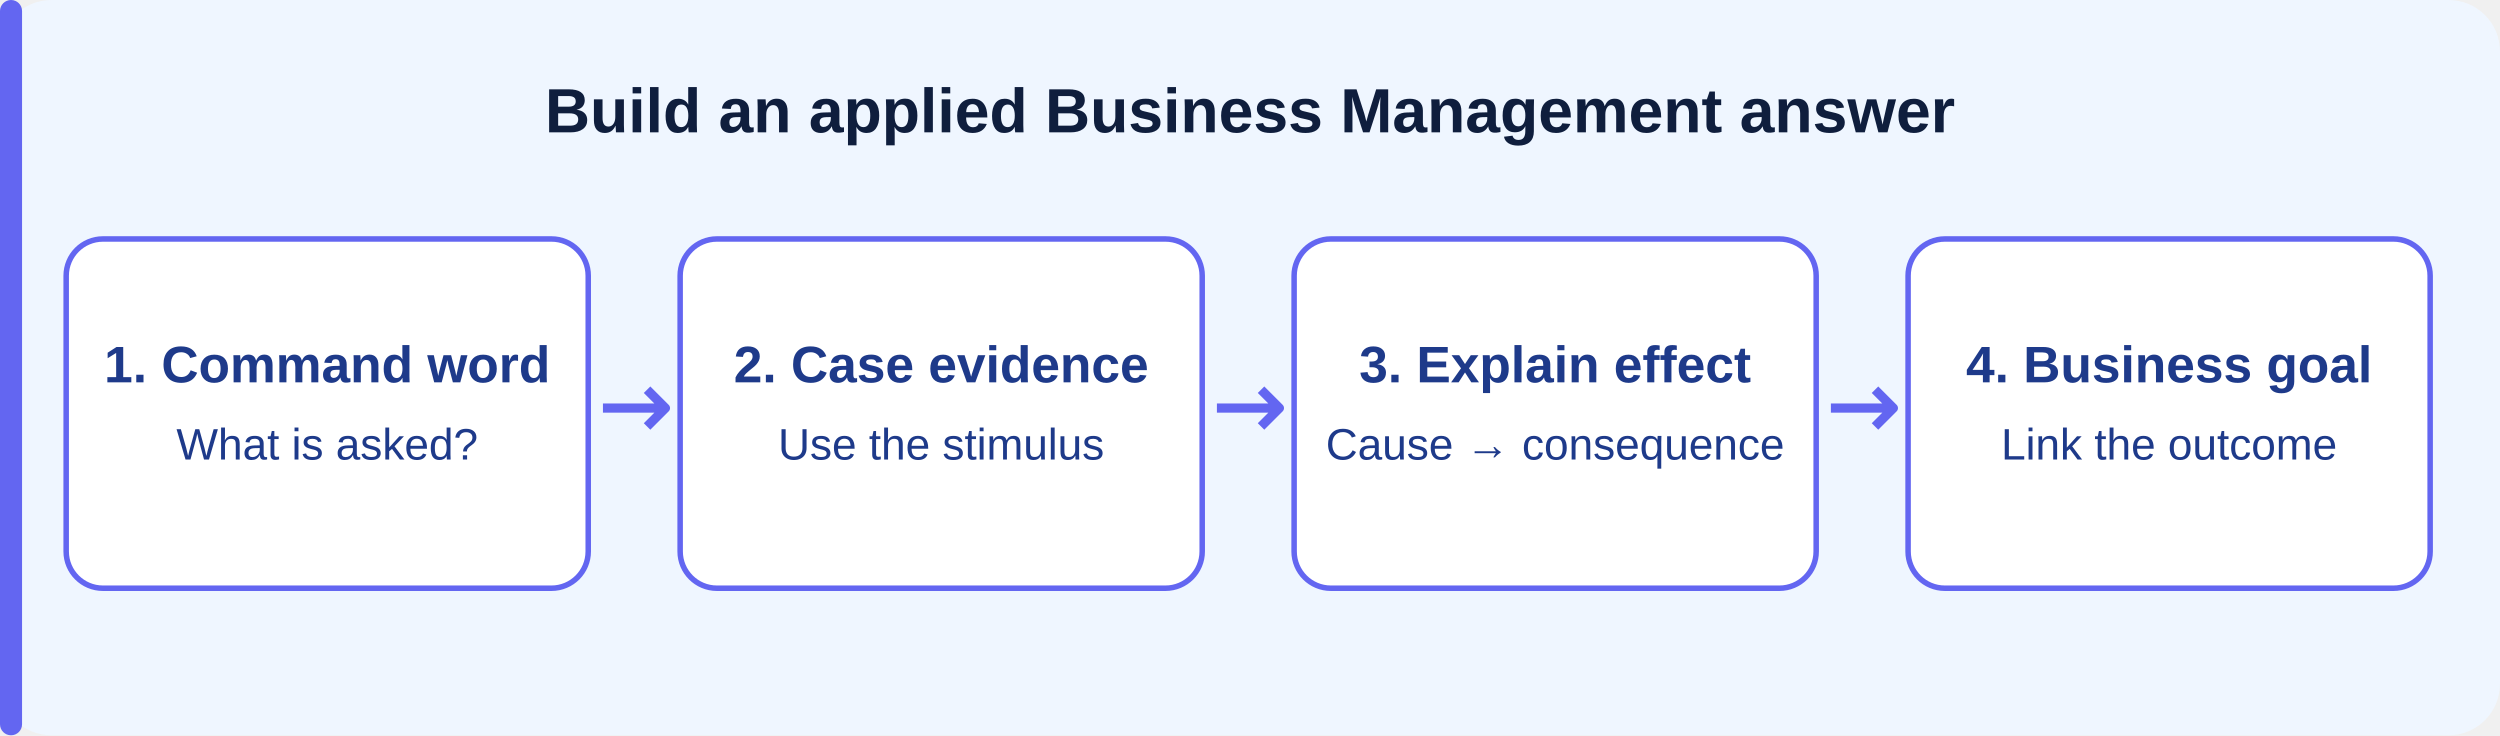
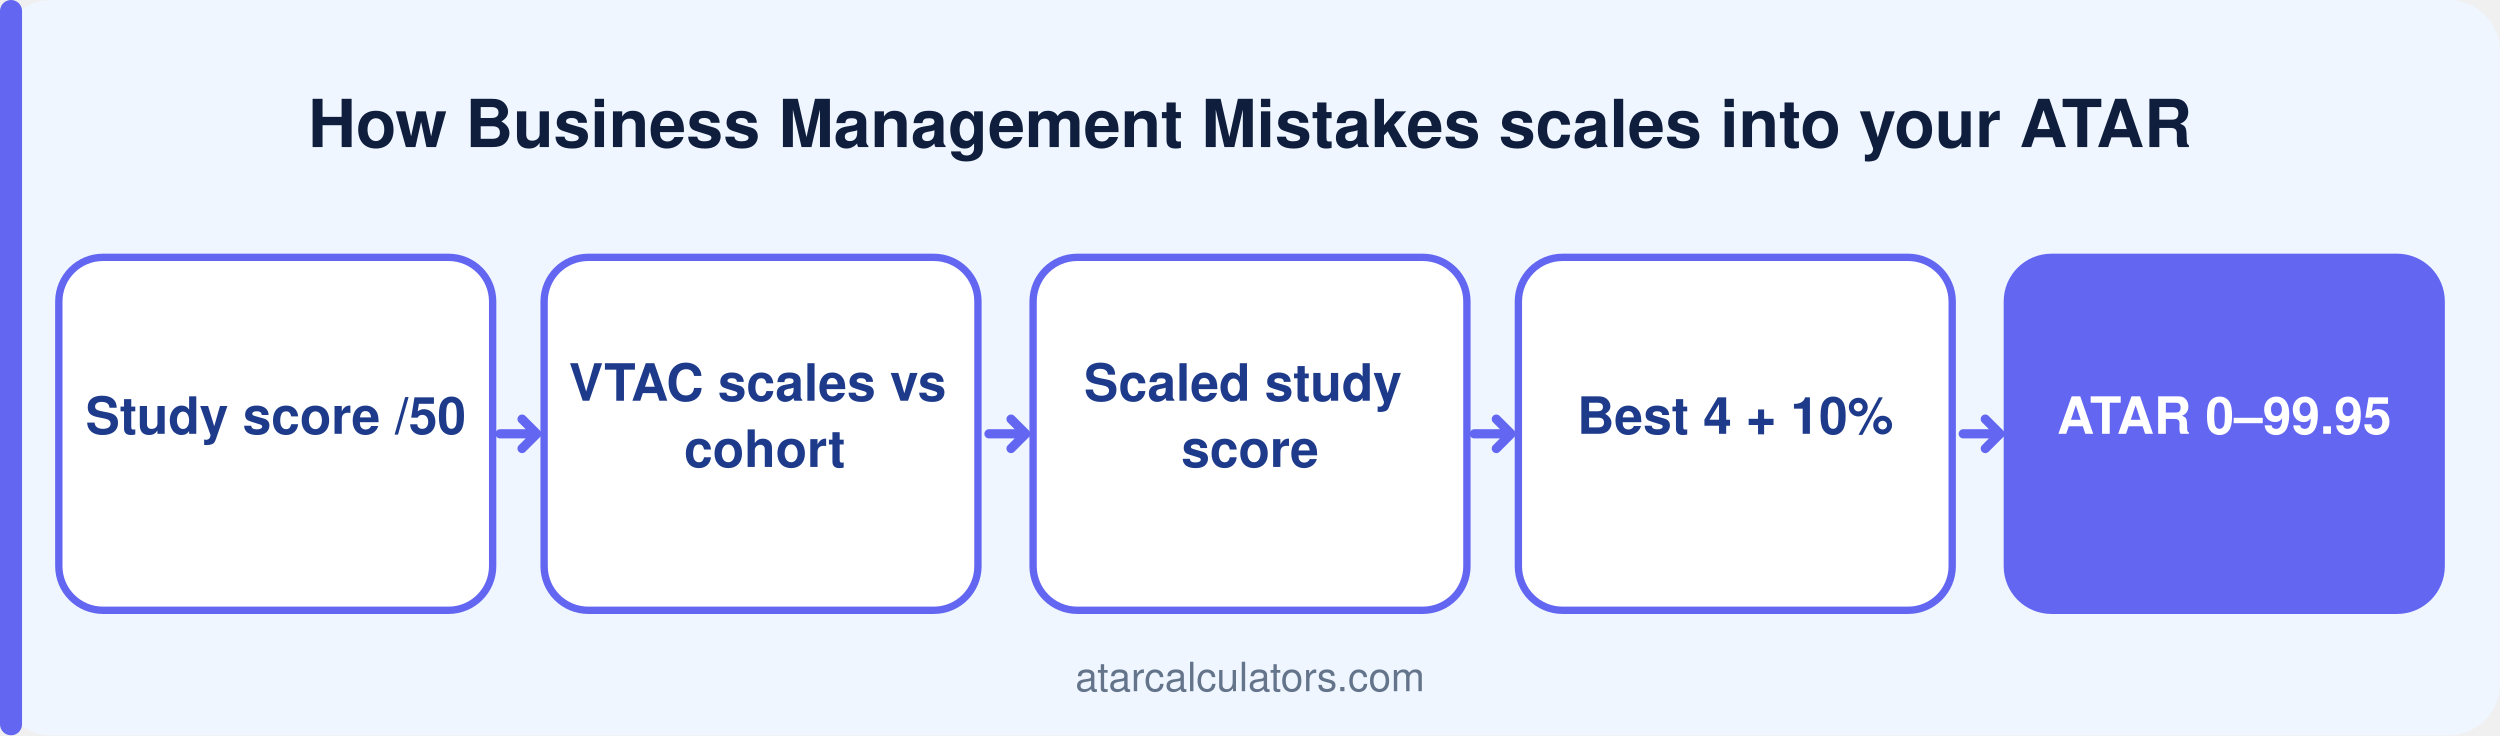
- <svg xmlns="http://www.w3.org/2000/svg" width="680" height="200" viewBox="0 0 680 200" role="img" aria-labelledby="bm-title bm-desc">
+ <svg xmlns="http://www.w3.org/2000/svg" width="680" height="200" viewBox="0 0 680 200" font-family="Helvetica,Arial,sans-serif" role="img">
  <rect width="680" height="200" rx="14" fill="#EFF6FF" />
  <rect x="0" y="0" width="6" height="200" rx="3" fill="#6366F1" />
-   <text x="340" y="36" font-family="Arial,Helvetica,sans-serif" font-size="17" font-weight="700" fill="#0F1E3D" text-anchor="middle">Build an applied Business Management answer</text>
-   <g font-family="Arial,Helvetica,sans-serif" font-size="14" fill="#1E3A8A" font-weight="700" text-anchor="middle">
-     <rect x="18" y="65" width="142" height="95" rx="10" fill="white" stroke="#6366F1" stroke-width="1.5" />
-     <text x="89" y="104">1. Command word</text>
-     <text x="89" y="125" font-size="12" font-weight="400">What is asked?</text>
-     <rect x="185" y="65" width="142" height="95" rx="10" fill="white" stroke="#6366F1" stroke-width="1.5" />
-     <text x="256" y="104">2. Case evidence</text>
-     <text x="256" y="125" font-size="12" font-weight="400">Use the stimulus</text>
-     <rect x="352" y="65" width="142" height="95" rx="10" fill="white" stroke="#6366F1" stroke-width="1.5" />
-     <text x="423" y="104">3. Explain effect</text>
-     <text x="423" y="125" font-size="12" font-weight="400">Cause → consequence</text>
-     <rect x="519" y="65" width="142" height="95" rx="10" fill="white" stroke="#6366F1" stroke-width="1.5" />
-     <text x="590" y="104">4. Business goal</text>
-     <text x="590" y="125" font-size="12" font-weight="400">Link the outcome</text>
-   </g>
-   <g stroke="#6366F1" stroke-width="2.5" fill="none" stroke-linejoin="round">
-     <path d="M164 111h17l-5 -5m5 5l-5 5" />
-     <path d="M331 111h17l-5 -5m5 5l-5 5" />
-     <path d="M498 111h17l-5 -5m5 5l-5 5" />
-   </g>
+   <text x="340.0" y="40" font-size="18" font-weight="800" fill="#0F1E3D" text-anchor="middle">How Business Management Mistakes scales into your ATAR</text>
+   <rect x="16" y="70" width="118" height="96" rx="12" fill="#FFFFFF" stroke="#6366F1" stroke-width="2" />
+   <text x="75" y="118" font-size="14" font-weight="700" fill="#1E3A8A" text-anchor="middle">
+     <tspan x="75" dy="0">Study score /50</tspan>
+   </text>
+   <path d="M136 118.0 l10 0 m-4 -4 l4 4 l-4 4" stroke="#6366F1" stroke-width="2.5" fill="none" stroke-linecap="round" stroke-linejoin="round" />
+   <rect x="148" y="70" width="118" height="96" rx="12" fill="#FFFFFF" stroke="#6366F1" stroke-width="2" />
+   <text x="208" y="109" font-size="14" font-weight="700" fill="#1E3A8A" text-anchor="middle">
+     <tspan x="208" dy="0">VTAC scales vs</tspan>
+     <tspan x="208" dy="18">cohort</tspan>
+   </text>
+   <path d="M269 118.0 l10 0 m-4 -4 l4 4 l-4 4" stroke="#6366F1" stroke-width="2.5" fill="none" stroke-linecap="round" stroke-linejoin="round" />
+   <rect x="281" y="70" width="118" height="96" rx="12" fill="#FFFFFF" stroke="#6366F1" stroke-width="2" />
+   <text x="340" y="109" font-size="14" font-weight="700" fill="#1E3A8A" text-anchor="middle">
+     <tspan x="340" dy="0">Scaled study</tspan>
+     <tspan x="340" dy="18">score</tspan>
+   </text>
+   <path d="M401 118.0 l10 0 m-4 -4 l4 4 l-4 4" stroke="#6366F1" stroke-width="2.5" fill="none" stroke-linecap="round" stroke-linejoin="round" />
+   <rect x="413" y="70" width="118" height="96" rx="12" fill="#FFFFFF" stroke="#6366F1" stroke-width="2" />
+   <text x="472" y="118" font-size="14" font-weight="700" fill="#1E3A8A" text-anchor="middle">
+     <tspan x="472" dy="0">Best 4 + 10%</tspan>
+   </text>
+   <path d="M534 118.0 l10 0 m-4 -4 l4 4 l-4 4" stroke="#6366F1" stroke-width="2.5" fill="none" stroke-linecap="round" stroke-linejoin="round" />
+   <rect x="546" y="70" width="118" height="96" rx="12" fill="#6366F1" stroke="#6366F1" stroke-width="2" />
+   <text x="605" y="118" font-size="14" font-weight="700" fill="#FFFFFF" text-anchor="middle">
+     <tspan x="605" dy="0">ATAR 0–99.95</tspan>
+   </text>
+   <text x="340.0" y="188" font-size="11" fill="#64748B" text-anchor="middle">atarcalculators.com</text>
</svg>
